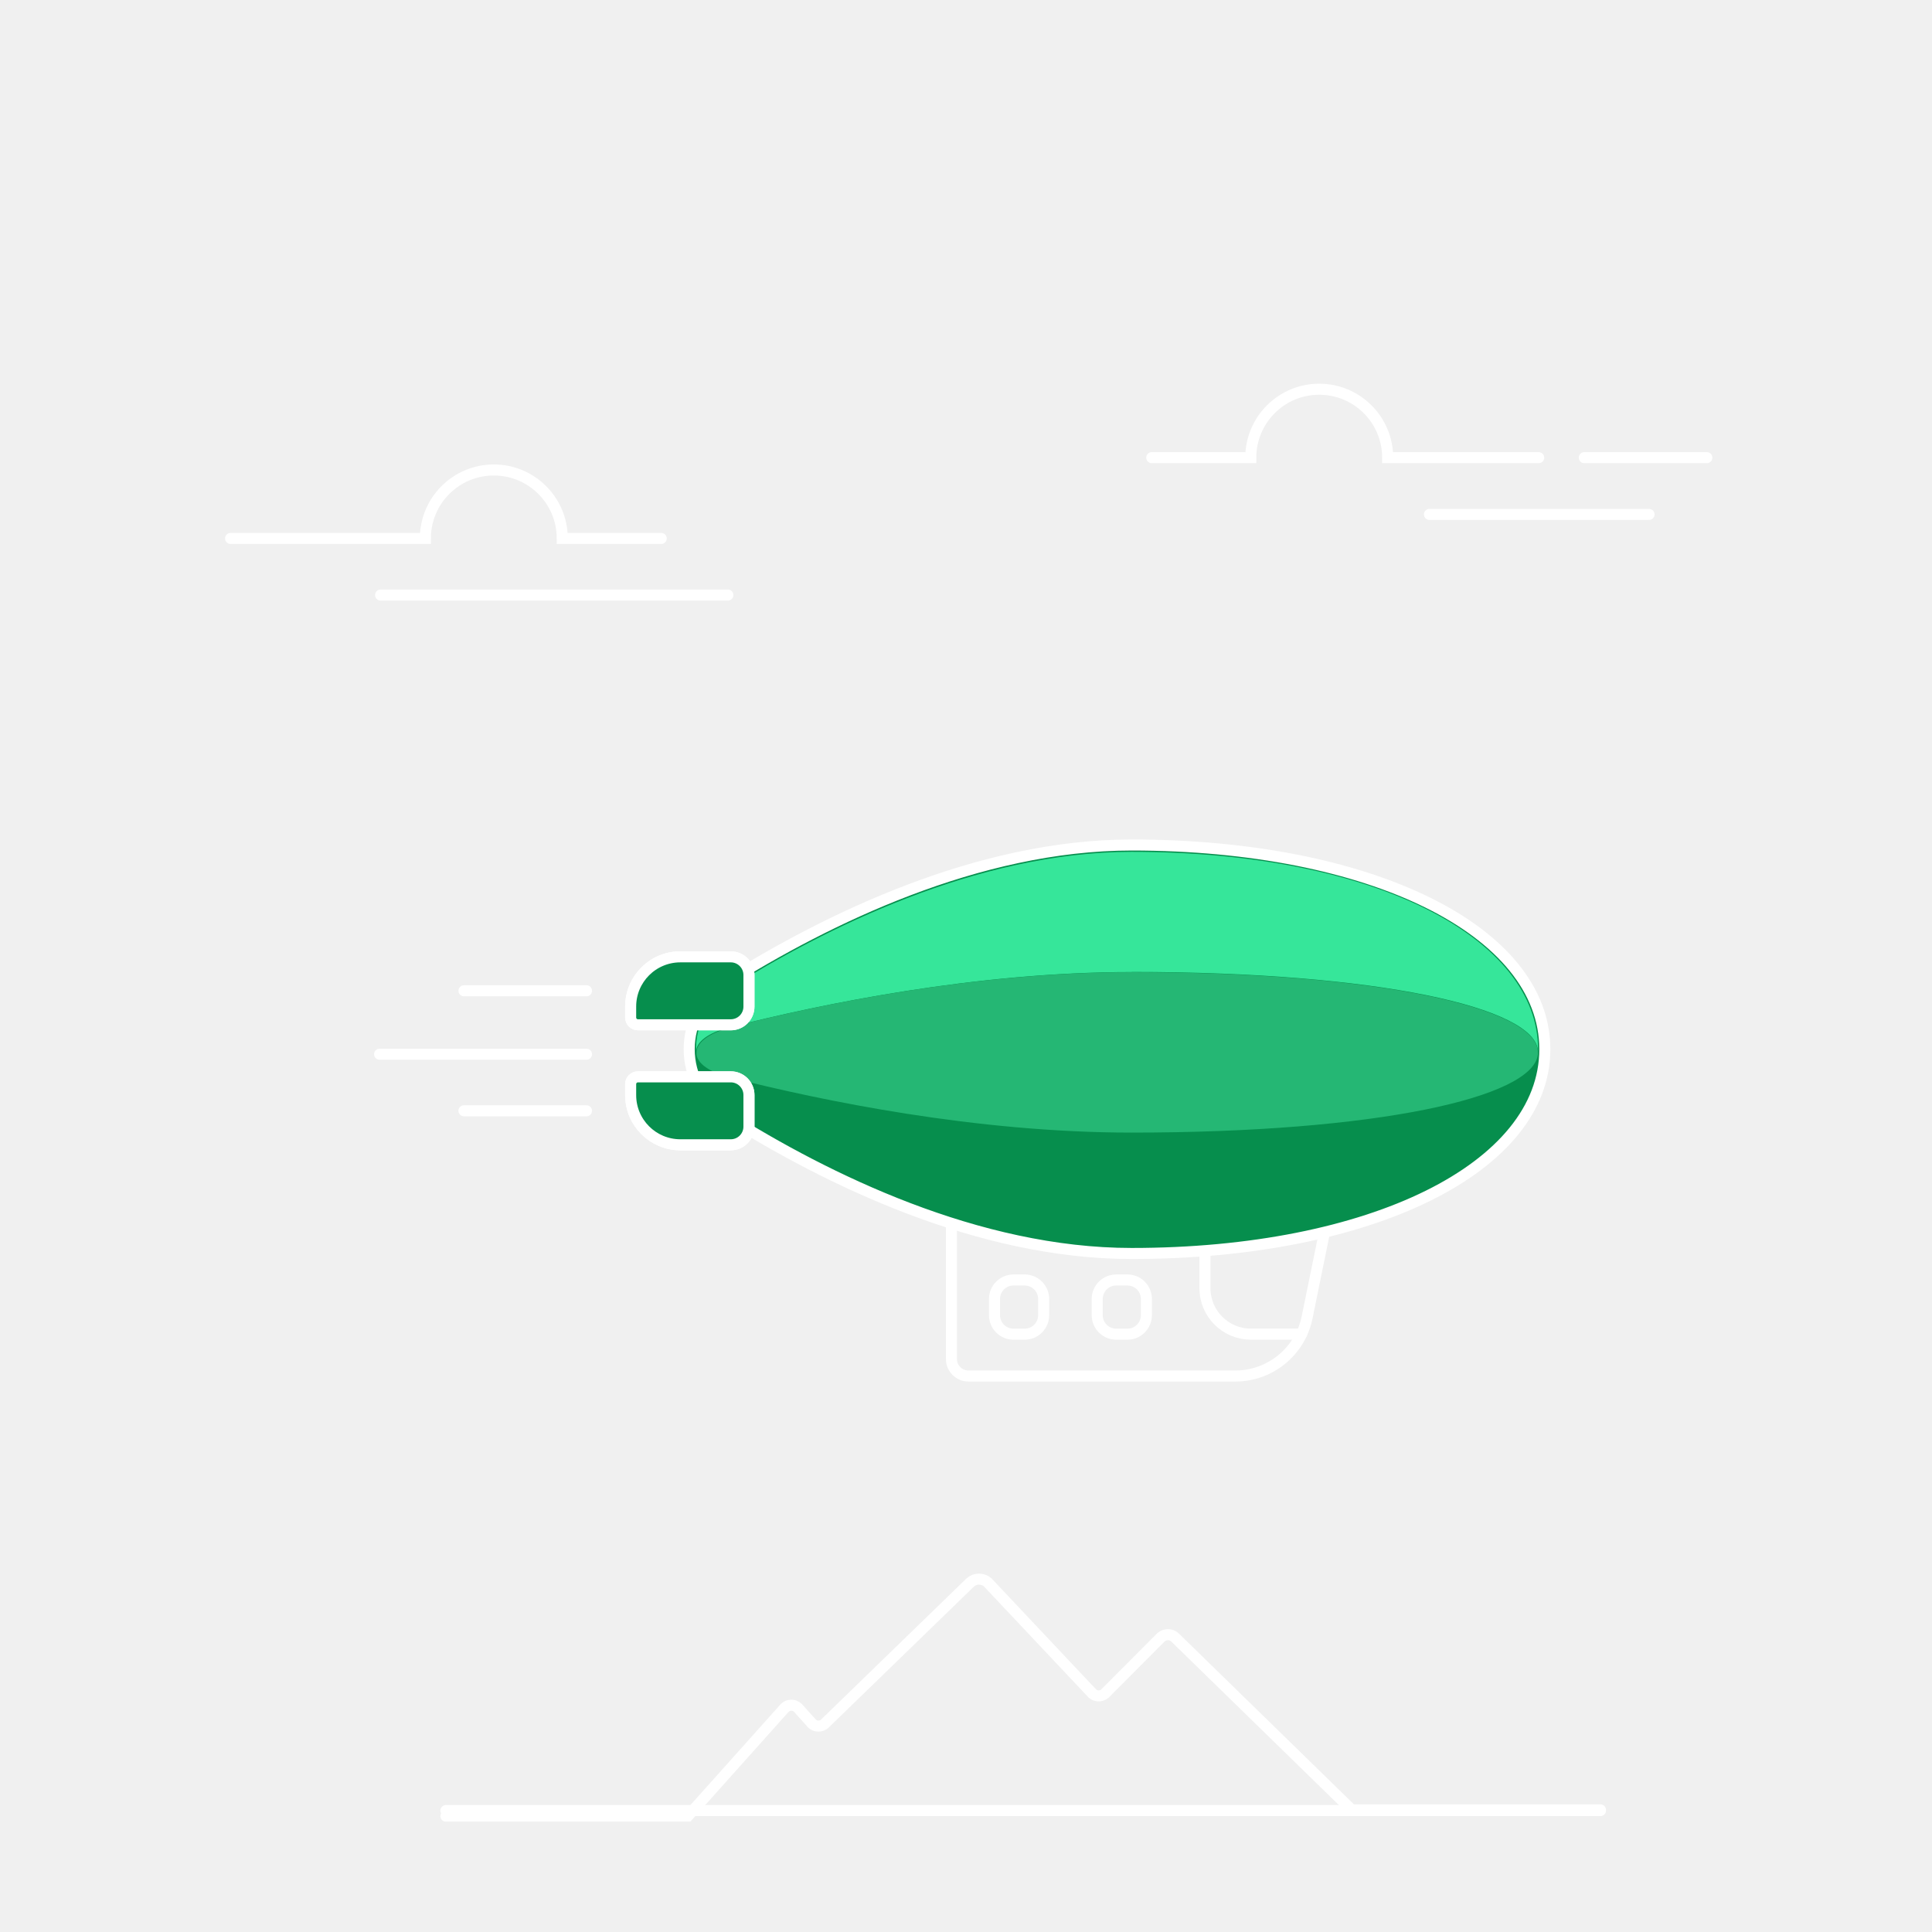
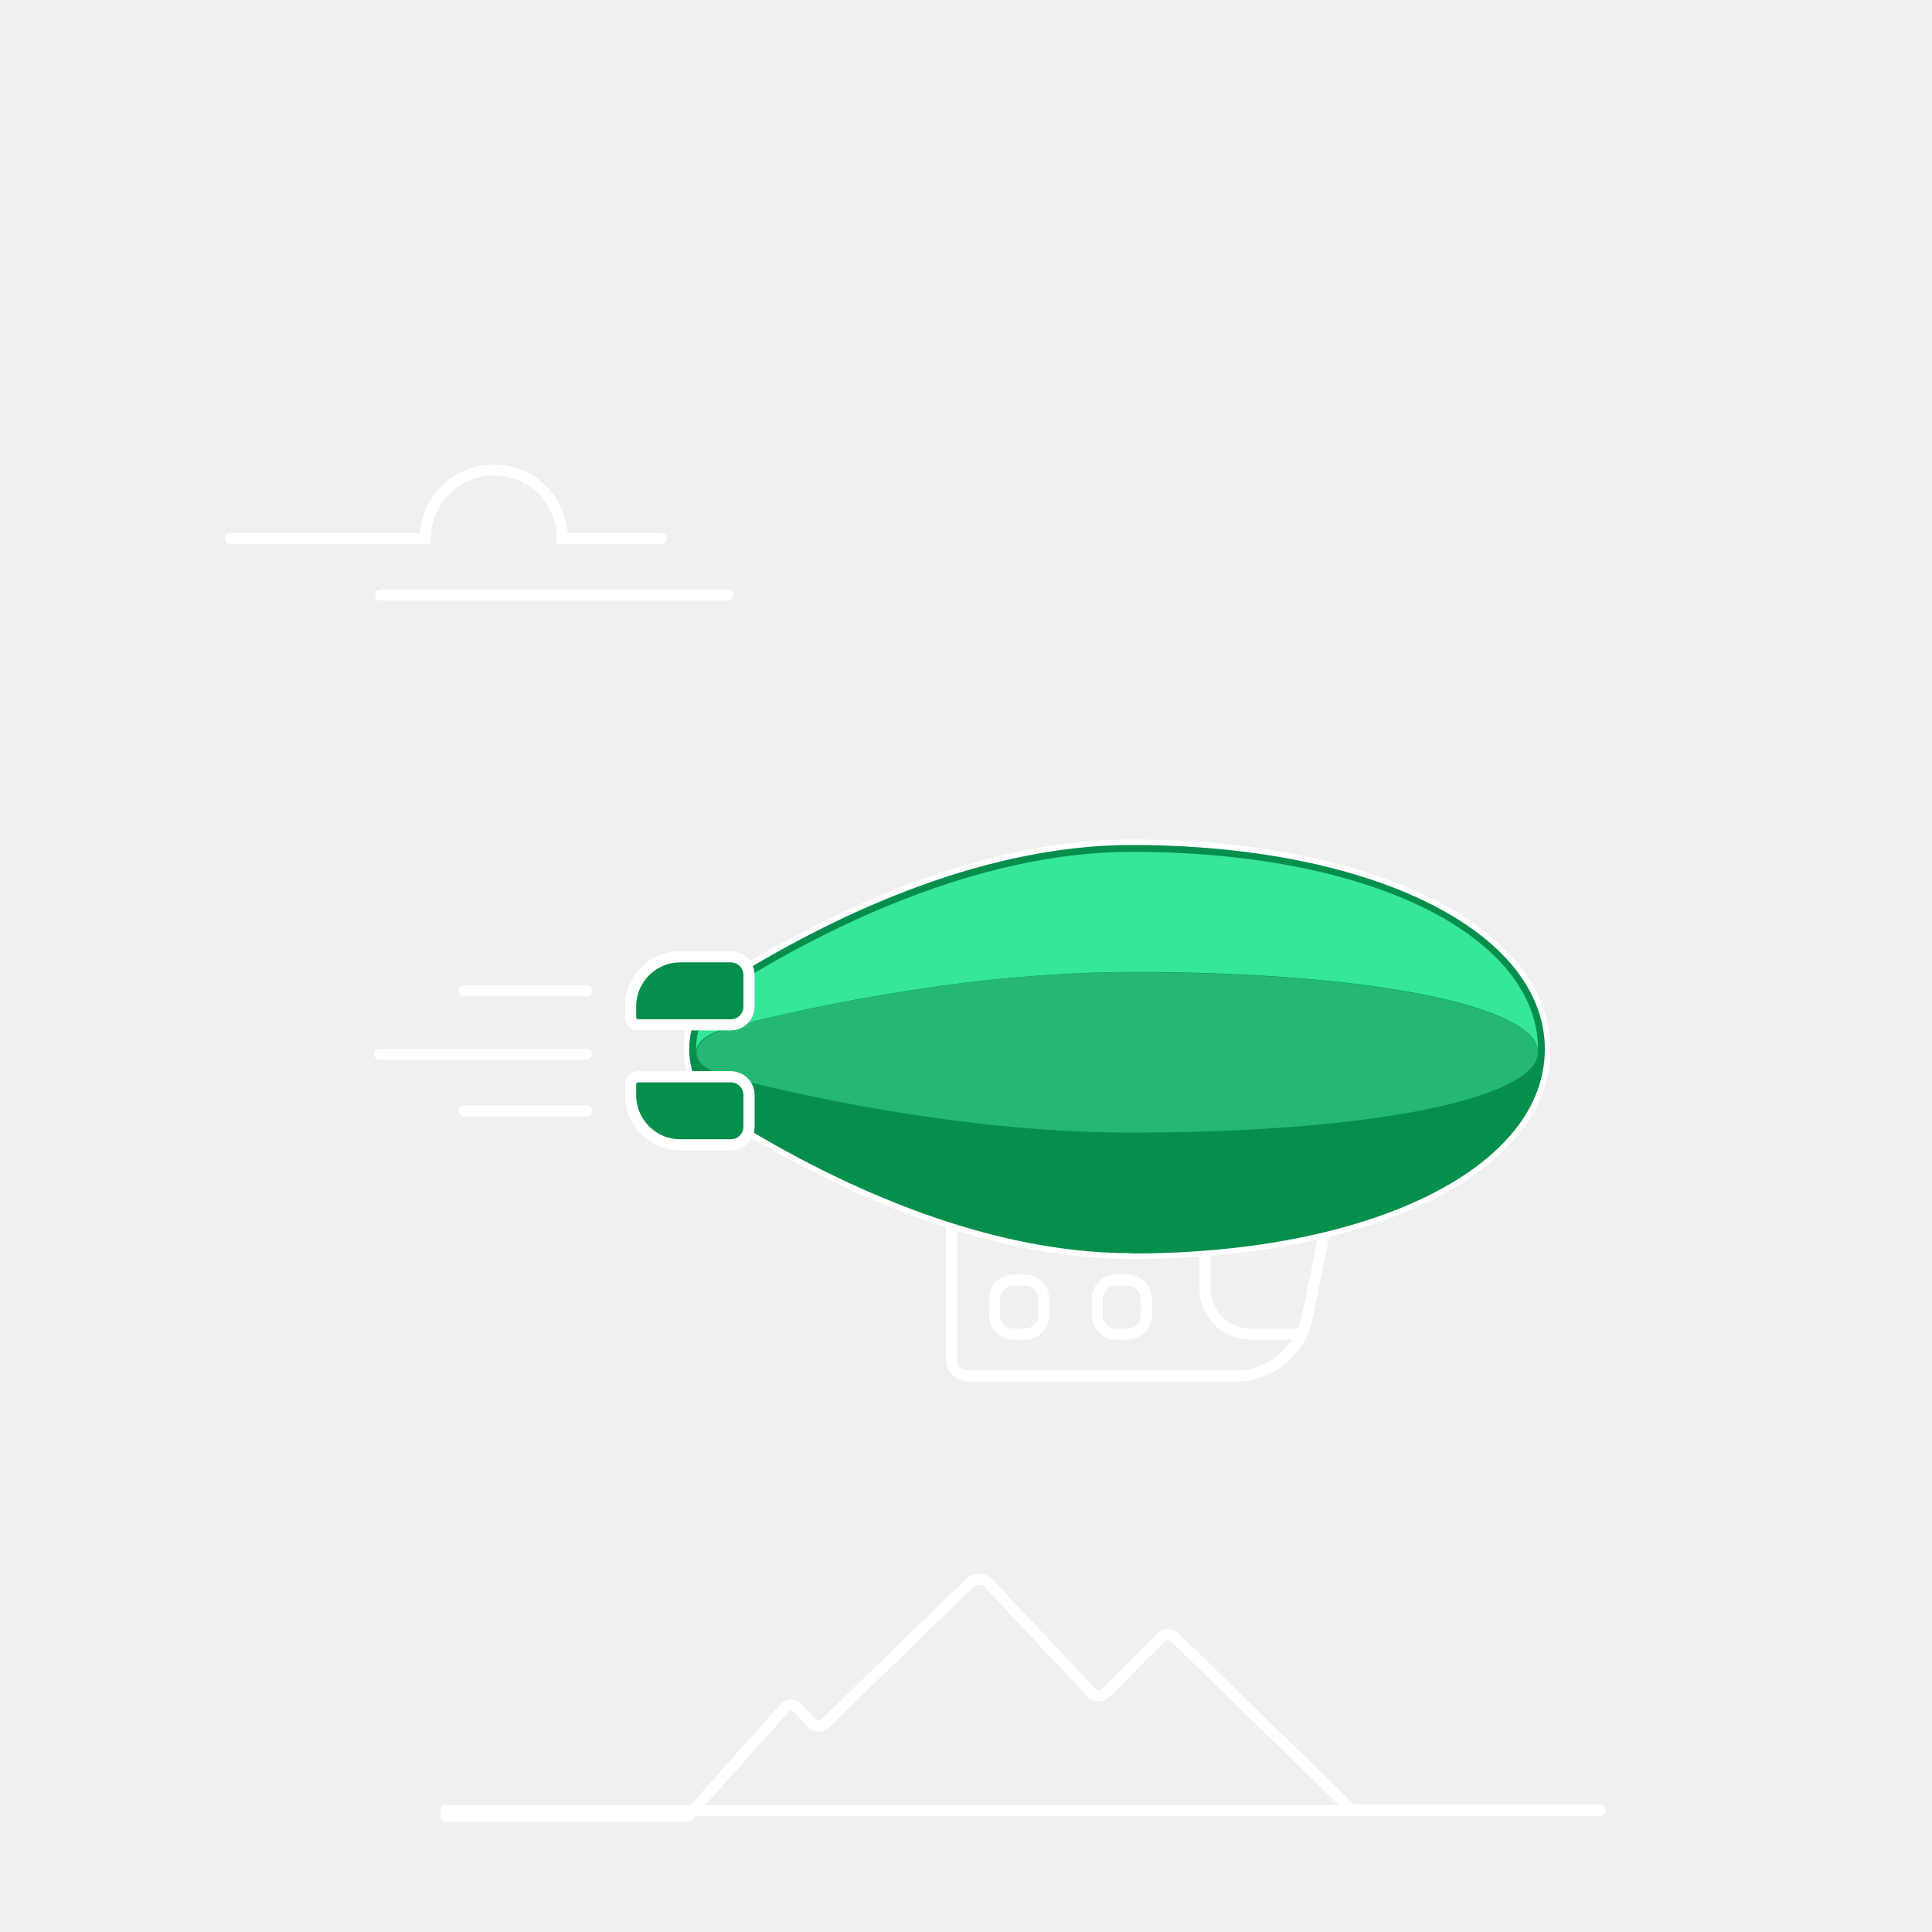
<svg xmlns="http://www.w3.org/2000/svg" viewBox="0 0 350 350" version="1.1">
  <g>
-     <animate attributeType="CSS" attributeName="opacity" values="1; 0" keyTimes="0; 1" dur="0.3s" fill="freeze" begin="start.begin + 2.5s" />
+     <animateTransform attributeName="transform" type="scale" values="1 1; 1 0.97 ; 1 1" keyTimes="0; 0.5; 1" dur="3s" repeatCount="indefinite" />
    <g id="gondola">
+       <animateTransform attributeName="transform" type="translate" values="0 0; -20 -15; 0 0; 20 10; 0 0" keyTimes="0; 0.2; 0.4; 0.8; 1" dur="3s" repeatCount="indefinite" />
+       <animateTransform attributeName="transform" type="scale" values="1 1; 1 1.06; 1 1; 1 0.96; 1 1" keyTimes="0; 0.2; 0.4; 0.8; 1" dur="3s" additive="sum" repeatCount="indefinite" />
+       <animateTransform attributeName="transform" type="skewX" values="0; 5; 0; -5; 0" keyTimes="0; 0.2; 0.4; 0.8; 1" dur="3s" additive="sum" repeatCount="indefinite" />
      <path d="M175.44,249.28h48.36a13.27,13.27,0,0,0,13-10.65l3.74-18.32H172.36v25.89A3.09,3.09,0,0,0,175.44,249.28Z" fill="none" stroke="#fff" stroke-linecap="round" stroke-linejoin="round" stroke-width="2" />
      <path d="M235.79,241.69h-9.22a8.31,8.31,0,0,1-8.28-8.31V220.31" fill="none" stroke="#fff" stroke-linecap="round" stroke-miterlimit="10" stroke-width="2" />
      <path d="M204.25,231.88h-2.05a3.45,3.45,0,0,0-3.43,3.45v2.92a3.45,3.45,0,0,0,3.43,3.45h2.05a3.45,3.45,0,0,0,3.43-3.45v-2.92A3.44,3.44,0,0,0,204.25,231.88Z" fill="none" stroke="#fff" stroke-linecap="round" stroke-linejoin="round" stroke-width="2" />
      <path d="M185.64,231.88h-2.05a3.45,3.45,0,0,0-3.43,3.45v2.92a3.45,3.45,0,0,0,3.43,3.45h2.05a3.45,3.45,0,0,0,3.43-3.45v-2.92A3.45,3.45,0,0,0,185.64,231.88Z" fill="none" stroke="#fff" stroke-linecap="round" stroke-linejoin="round" stroke-width="2" />
    </g>
    <g id="balloon">
+       <animateTransform attributeName="transform" type="translate" values="0 0; 0 -2; 0 0; 0 2; 0 0" dur="3s" repeatCount="indefinite" />
+       <path d="M205,227.08c43.38,0,74.86-15.55,74.86-37s-31.48-37-74.86-37c-27.94,0-55.36,13.53-73.46,24.87a14.3,14.3,0,0,0,0,24.21C149.63,213.54,177.06,227.08,205,227.08Z" fill="none" stroke="#fff" stroke-width="2" />
      <path d="M205,227.08c43.38,0,74.86-15.55,74.86-37s-31.48-37-74.86-37c-27.94,0-55.36,13.53-73.46,24.87a14.3,14.3,0,0,0,0,24.21c18.09,11.33,45.52,24.87,73.46,24.87" fill="#068e4d" />
-       <path d="M205,227.08c43.38,0,74.86-15.55,74.86-37s-31.48-37-74.86-37c-27.94,0-55.36,13.53-73.46,24.87a14.3,14.3,0,0,0,0,24.21C149.63,213.54,177.06,227.08,205,227.08Z" fill="none" stroke="#fff" stroke-width="2" />
      <path d="M205,176.09c-28.23,0-56.07,5.76-72.81,10-3.95,1-6,2.66-6.08,4.34A12.93,12.93,0,0,1,132.18,179c16.74-10.5,44.58-24.68,72.81-24.68,44.81,0,73.64,16,73.64,35.75,0,0.12,0,.24,0,0.37-0.37-7.95-29.1-14.37-73.63-14.37" fill="#36e69a" />
      <path d="M132.18,195.12c16.74,4.27,44.58,10,72.81,10,44.14,0,72.75-6.32,73.6-14.18-0.86,19.34-29.45,34.86-73.6,34.86-28.23,0-56.07-14.19-72.81-24.68a12.88,12.88,0,0,1-6-10.18c0.26,1.61,2.26,3.18,6,4.14" fill="#068e4d" />
      <path d="M132.18,186.12c16.74-4.27,44.58-10,72.81-10,44.53,0,73.26,6.43,73.61,14.38,0,0.17,0,.34,0,0.51-0.85,7.86-29.45,14.17-73.6,14.17-28.23,0-56.07-5.76-72.81-10-3.79-1-5.79-2.53-6-4.13l0-.51c0.13-1.69,2.15-3.36,6.1-4.37" fill="#25b774" />
-       <path d="M123.23,173.34h9.16a3.29,3.29,0,0,1,3.29,3.3v5.71a3.29,3.29,0,0,1-3.29,3.3H115.57a1.32,1.32,0,0,1-1.32-1.32v-2a9,9,0,0,1,9-9" fill="#068e4d" />
-       <path d="M123.23,173.34h9.16a3.29,3.29,0,0,1,3.29,3.3v5.71a3.29,3.29,0,0,1-3.29,3.3H115.57a1.32,1.32,0,0,1-1.32-1.32v-2A9,9,0,0,1,123.23,173.34Z" fill="none" stroke="#fff" stroke-linecap="round" stroke-linejoin="round" stroke-width="2" />
-       <path d="M123.23,207.39h9.16a3.29,3.29,0,0,0,3.29-3.3v-5.71a3.29,3.29,0,0,0-3.29-3.3H115.57a1.32,1.32,0,0,0-1.32,1.32v2a9,9,0,0,0,9,9" fill="#068e4d" />
-       <path d="M123.23,207.39h9.16a3.29,3.29,0,0,0,3.29-3.3v-5.71a3.29,3.29,0,0,0-3.29-3.3H115.57a1.32,1.32,0,0,0-1.32,1.32v2A9,9,0,0,0,123.23,207.39Z" fill="none" stroke="#fff" stroke-linecap="round" stroke-linejoin="round" stroke-width="2" />
-       <path d="M123.23,173.34h9.16a3.29,3.29,0,0,1,3.29,3.3v5.71a3.29,3.29,0,0,1-3.29,3.3H115.57a1.32,1.32,0,0,1-1.32-1.32v-2a9,9,0,0,1,9-9" fill="#068e4d" />
-       <path d="M123.23,173.34h9.16a3.29,3.29,0,0,1,3.29,3.3v5.71a3.29,3.29,0,0,1-3.29,3.3H115.57a1.32,1.32,0,0,1-1.32-1.32v-2A9,9,0,0,1,123.23,173.34Z" fill="none" stroke="#fff" stroke-linecap="round" stroke-linejoin="round" stroke-width="2" />
-       <path d="M123.23,207.39h9.16a3.29,3.29,0,0,0,3.29-3.3v-5.71a3.29,3.29,0,0,0-3.29-3.3H115.57a1.32,1.32,0,0,0-1.32,1.32v2a9,9,0,0,0,9,9" fill="#068e4d" />
-       <path d="M123.23,207.39h9.16a3.29,3.29,0,0,0,3.29-3.3v-5.71a3.29,3.29,0,0,0-3.29-3.3H115.57a1.32,1.32,0,0,0-1.32,1.32v2A9,9,0,0,0,123.23,207.39Z" fill="none" stroke="#fff" stroke-linecap="round" stroke-linejoin="round" stroke-width="2" />
+       <g>
+         <animateTransform attributeName="transform" type="translate" values="0 0; 0 -3; 0 0; 0 3; 0 0" dur="3s" repeatCount="indefinite" />
+         <path d="M123.23,173.34h9.16a3.29,3.29,0,0,1,3.29,3.3v5.71a3.29,3.29,0,0,1-3.29,3.3H115.57a1.32,1.32,0,0,1-1.32-1.32v-2a9,9,0,0,1,9-9" fill="#068e4d" />
+         <path d="M123.23,173.34h9.16a3.29,3.29,0,0,1,3.29,3.3v5.71a3.29,3.29,0,0,1-3.29,3.3H115.57a1.32,1.32,0,0,1-1.32-1.32v-2A9,9,0,0,1,123.23,173.34Z" fill="none" stroke="#fff" stroke-linecap="round" stroke-linejoin="round" stroke-width="2" />
+         <path d="M123.23,207.39h9.16a3.29,3.29,0,0,0,3.29-3.3v-5.71a3.29,3.29,0,0,0-3.29-3.3H115.57a1.32,1.32,0,0,0-1.32,1.32v2a9,9,0,0,0,9,9" fill="#068e4d" />
+         <path d="M123.23,207.39h9.16a3.29,3.29,0,0,0,3.29-3.3v-5.71a3.29,3.29,0,0,0-3.29-3.3H115.57a1.32,1.32,0,0,0-1.32,1.32v2A9,9,0,0,0,123.23,207.39Z" fill="none" stroke="#fff" stroke-linecap="round" stroke-linejoin="round" stroke-width="2" />
+       </g>
+       <g>
+         <animateTransform attributeName="transform" type="translate" values="0 0; 0 3; 0 0; 0 -3; 0 0" dur="3s" repeatCount="indefinite" />
+         <path d="M123.23,173.34h9.16a3.29,3.29,0,0,1,3.29,3.3v5.71a3.29,3.29,0,0,1-3.29,3.3H115.57a1.32,1.32,0,0,1-1.32-1.32v-2a9,9,0,0,1,9-9" fill="#068e4d" />
+         <path d="M123.23,173.34h9.16a3.29,3.29,0,0,1,3.29,3.3v5.71a3.29,3.29,0,0,1-3.29,3.3H115.57a1.32,1.32,0,0,1-1.32-1.32v-2A9,9,0,0,1,123.23,173.34Z" fill="none" stroke="#fff" stroke-linecap="round" stroke-linejoin="round" stroke-width="2" />
+         <path d="M123.23,207.39h9.16a3.29,3.29,0,0,0,3.29-3.3v-5.71a3.29,3.29,0,0,0-3.29-3.3H115.57a1.32,1.32,0,0,0-1.32,1.32v2a9,9,0,0,0,9,9" fill="#068e4d" />
+         <path d="M123.23,207.39h9.16a3.29,3.29,0,0,0,3.29-3.3v-5.71a3.29,3.29,0,0,0-3.29-3.3H115.57a1.32,1.32,0,0,0-1.32,1.32v2A9,9,0,0,0,123.23,207.39Z" fill="none" stroke="#fff" stroke-linecap="round" stroke-linejoin="round" stroke-width="2" />
+       </g>
    </g>
  </g>
  <g id="cloud-left">
-     <animateTransform attributeName="transform" type="translate" from="200" to="0" dur="3s" fill="freeze" />
-     <animate attributeType="CSS" attributeName="opacity" values="0; 1; 0.5; 0" keyTimes="0; 0.2; 0.9; 1" dur="3s" fill="freeze" />
+     <animateTransform attributeName="transform" type="translate" from="200" to="-100" dur="4s" fill="freeze" />
+     <animate attributeType="CSS" attributeName="opacity" values="1; 0.9; 0" dur="4s" fill="freeze" />
    <line x1="68.95" y1="107.8" x2="131.86" y2="107.8" fill="none" stroke="#fff" stroke-linecap="round" stroke-miterlimit="10" stroke-width="2" />
    <g>
      <path d="M41.77,97.54H77.06a12.4,12.4,0,1,1,24.8,0h17.93" fill="none" stroke="#fff" stroke-linecap="round" stroke-miterlimit="10" stroke-width="2" />
    </g>
  </g>
-   <g id="cloud-right">
+   <g id="cloud-right" opacity="0">
+     <animateTransform attributeName="transform" type="translate" from="0" to="-200" dur="4s" begin="3s" repeatCount="4" fill="freeze" />
+     <animate attributeType="CSS" attributeName="opacity" values="0; 0.9; 0" dur="4s" begin="3s" repeatCount="4" fill="freeze" />
    <line x1="258.96" y1="93.19" x2="298.74" y2="93.19" fill="none" stroke="#fff" stroke-linecap="round" stroke-miterlimit="10" stroke-width="2" />
    <g>
      <path d="M278.75,82.91H251.39a12.4,12.4,0,1,0-24.8,0H208.65" fill="none" stroke="#fff" stroke-linecap="round" stroke-miterlimit="10" stroke-width="2" />
      <line x1="287.01" y1="82.91" x2="309.21" y2="82.91" fill="none" stroke="#fff" stroke-linecap="round" stroke-miterlimit="10" stroke-width="2" />
    </g>
  </g>
  <g id="track">
-     <line x1="106.25" y1="179.49" x2="84.05" y2="179.49" fill="none" stroke="#fff" stroke-linecap="round" stroke-miterlimit="10" stroke-width="2" />
-     <line x1="106.25" y1="201.23" x2="84.05" y2="201.23" fill="none" stroke="#fff" stroke-linecap="round" stroke-miterlimit="10" stroke-width="2" />
-     <line x1="106.25" y1="190.98" x2="68.77" y2="190.98" fill="none" stroke="#fff" stroke-linecap="round" stroke-miterlimit="10" stroke-width="2" />
+     <line x1="106.25" y1="179.49" x2="84.05" y2="179.49" fill="none" stroke="#fff" stroke-linecap="round" stroke-miterlimit="10" stroke-width="2">
+       <animate attributeName="x2" values="84.05; 78; 84.05" dur="1s" begin="-0.1s" repeatCount="indefinite" />
+     </line>
+     <line x1="106.25" y1="201.23" x2="84.05" y2="201.23" fill="none" stroke="#fff" stroke-linecap="round" stroke-miterlimit="10" stroke-width="2">
+       <animate attributeName="x2" values="84.05; 78; 84.05" dur="1s" begin="1s" repeatCount="indefinite" />
+     </line>
+     <line x1="106.25" y1="190.98" x2="68.77" y2="190.98" fill="none" stroke="#fff" stroke-linecap="round" stroke-miterlimit="10" stroke-width="2">
+       <animate attributeName="x2" values="68.77; 76; 68.77" dur="1s" begin="0.5s" repeatCount="indefinite" />
+     </line>
  </g>
  <g>
    <g id="hill">
      <path d="M289.94,327.88H244.88L212.8,296.58a1.89,1.89,0,0,0-2.44,0l-10.2,10.23a1.72,1.72,0,0,1-2.25,0l-19-20.17a2.4,2.4,0,0,0-3.1,0l-26.42,25.64a1.71,1.71,0,0,1-2.25,0l-2.63-2.92a1.71,1.71,0,0,0-2.31,0L124.63,329H80.78" fill="none" stroke="#fff" stroke-linecap="round" stroke-miterlimit="10" stroke-width="2" />
      <path d="M289.94,328H200.15c-0.86,0-1.56,0-2.25,0h-19c-1.5,0-2.23,0-3.1,0h-32.3c-1.09,0-1.66,0-2.31,0H80.78" fill="none" stroke="#fff" stroke-linecap="round" stroke-miterlimit="10" stroke-width="2" />
    </g>
  </g>
</svg>
